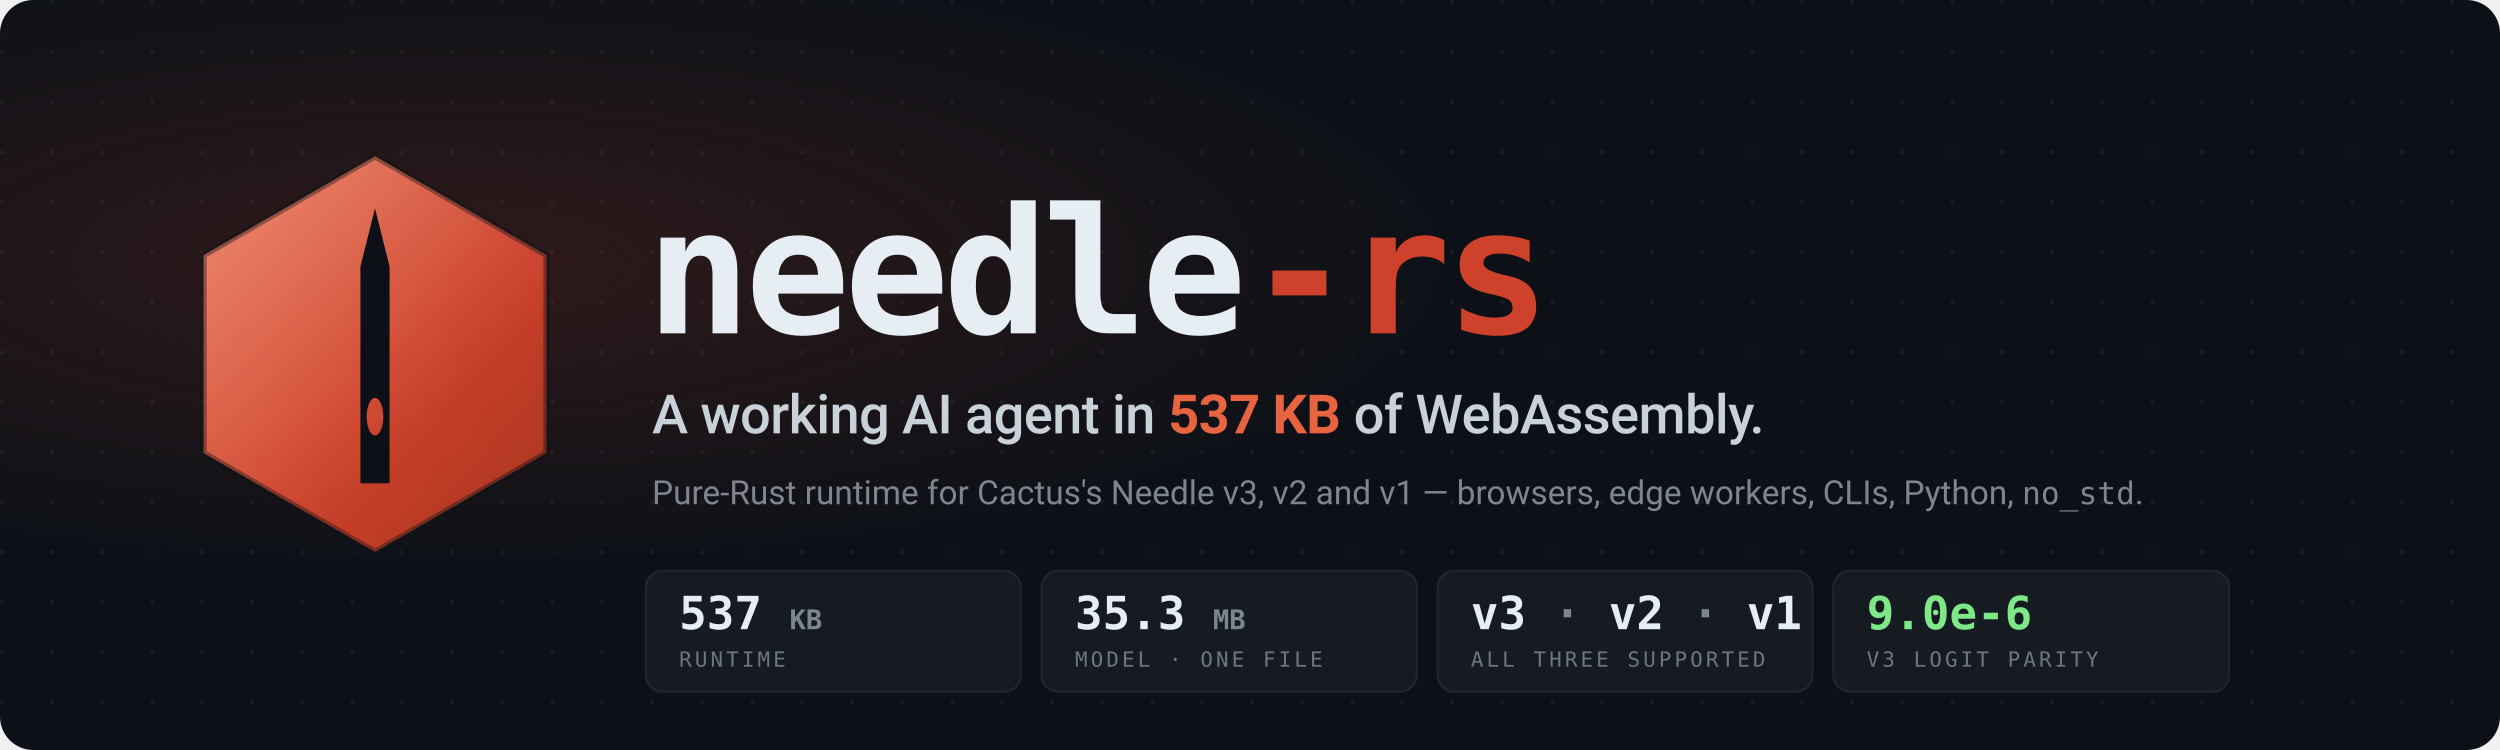
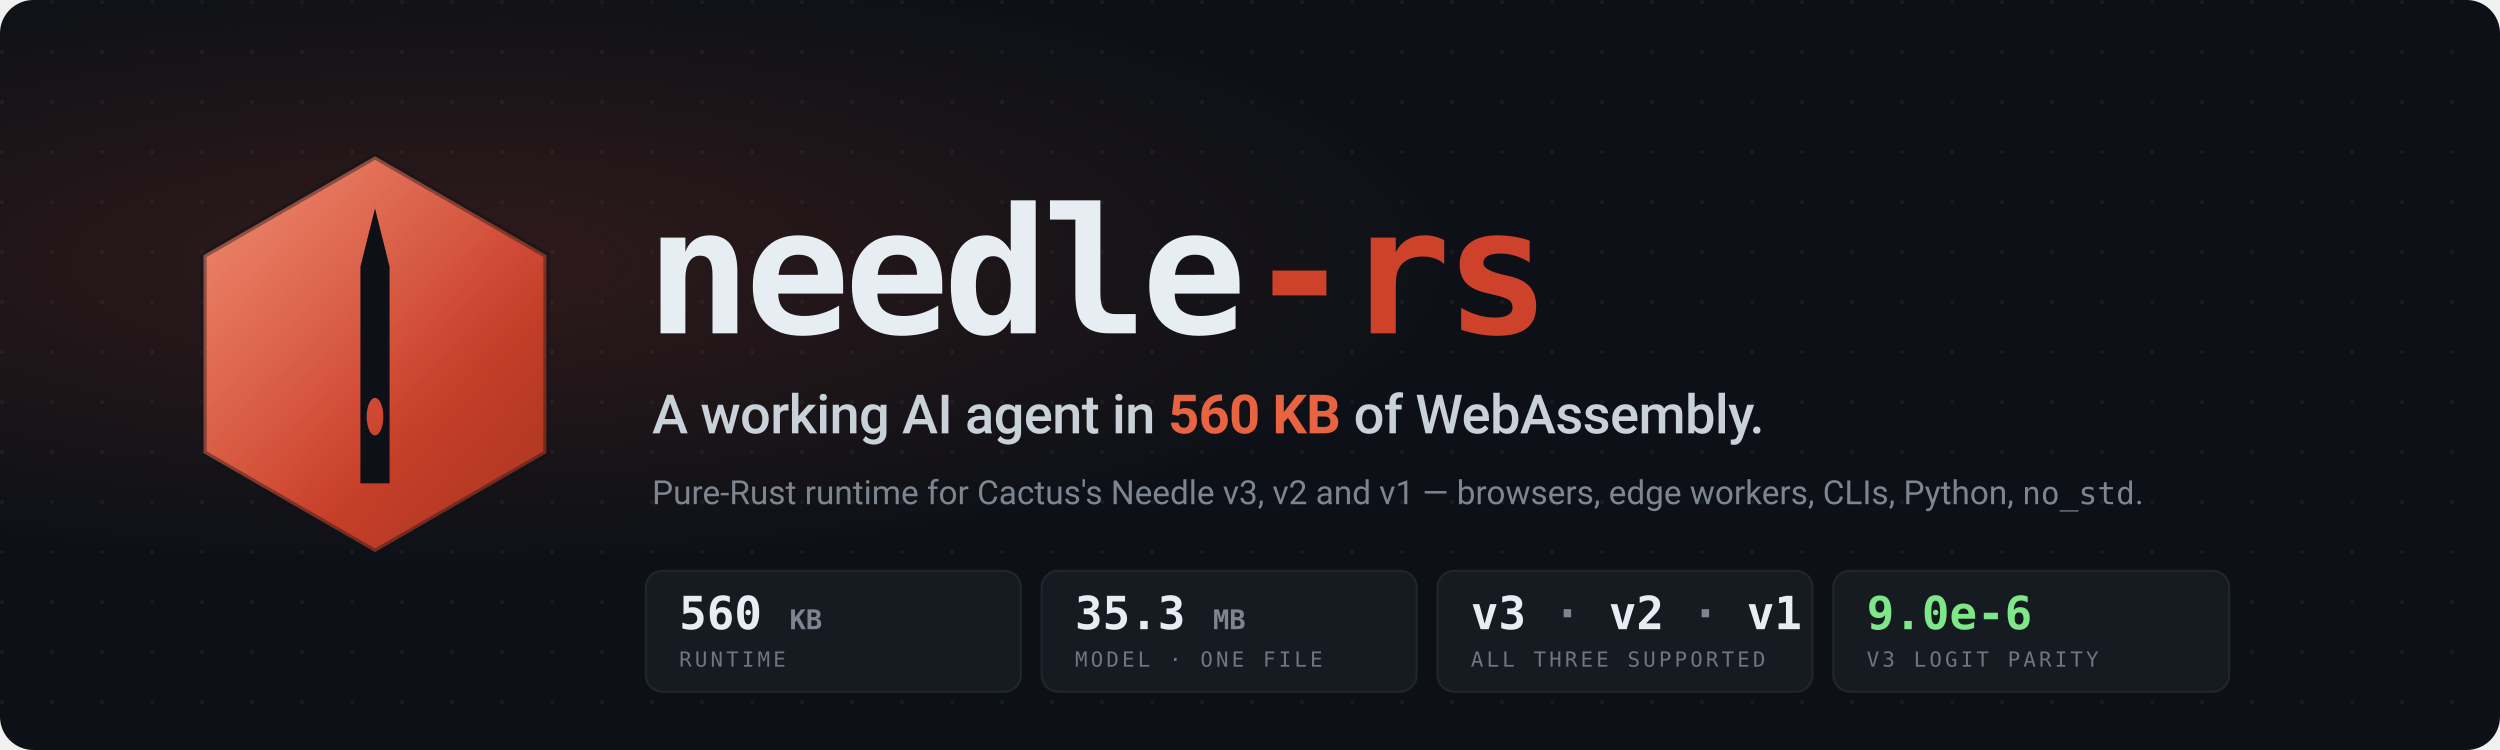
- <svg xmlns="http://www.w3.org/2000/svg" viewBox="0 0 1200 360" width="1200" height="360" role="img" aria-label="needle-rs — a working AI agent in 537 KB of WebAssembly, supporting Needle v1, v2 and v3">
+ <svg xmlns="http://www.w3.org/2000/svg" viewBox="0 0 1200 360" width="1200" height="360" role="img" aria-label="needle-rs — a working AI agent in 560 KB of WebAssembly, supporting Needle v1, v2 and v3">
  <defs>
    <linearGradient id="hexGrad" x1="0%" y1="0%" x2="100%" y2="100%">
      <stop offset="0%" stop-color="#E8633F" />
      <stop offset="55%" stop-color="#CE422B" />
      <stop offset="100%" stop-color="#A8341F" />
    </linearGradient>
    <linearGradient id="hexShine" x1="25%" y1="0%" x2="75%" y2="60%">
      <stop offset="0%" stop-color="#FFFFFF" stop-opacity="0.22" />
      <stop offset="100%" stop-color="#FFFFFF" stop-opacity="0" />
    </linearGradient>
    <radialGradient id="bgGlow" cx="18%" cy="35%" r="40%">
      <stop offset="0%" stop-color="#CE422B" stop-opacity="0.18" />
      <stop offset="100%" stop-color="#CE422B" stop-opacity="0" />
    </radialGradient>
    <pattern id="dotGrid" x="0" y="0" width="24" height="24" patternUnits="userSpaceOnUse">
      <circle cx="1" cy="1" r="1" fill="#21262D" />
    </pattern>
    <mask id="needleEye">
      <rect width="100%" height="100%" fill="white" />
      <ellipse cx="180" cy="200" rx="4" ry="9" fill="black" />
    </mask>
  </defs>
  <rect width="1200" height="360" rx="16" fill="#0D1117" />
  <rect width="1200" height="360" rx="16" fill="url(#dotGrid)" opacity="0.5" />
  <rect width="1200" height="360" rx="16" fill="url(#bgGlow)" />
  <polygon points="180,75 262.3,122.5 262.3,217.5 180,265 97.7,217.5 97.7,122.5" fill="url(#hexGrad)" />
  <polygon points="180,75 262.3,122.5 262.3,217.5 180,265 97.7,217.5 97.7,122.5" fill="url(#hexShine)" />
  <polygon points="180,75 262.3,122.5 262.3,217.5 180,265 97.7,217.5 97.7,122.5" fill="none" stroke="#0D1117" stroke-width="3" stroke-linejoin="round" opacity="0.4" />
  <path d="M 180 100 L 173 128 L 173 232 L 187 232 L 187 128 Z" fill="#0D1117" mask="url(#needleEye)" />
  <text x="310" y="160" font-family="ui-monospace, 'JetBrains Mono', 'Fira Code', 'SF Mono', Menlo, Consolas, monospace" font-size="84" font-weight="700" letter-spacing="-3" fill="#E6EDF3">needle<tspan fill="#CE422B">-rs</tspan>
  </text>
-   <text x="313" y="208" font-family="ui-sans-serif, system-ui, -apple-system, 'Segoe UI', Roboto, sans-serif" font-size="26" font-weight="500" fill="#C9D1D9" letter-spacing="-0.3">A working AI agent in <tspan fill="#E8633F" font-weight="600">537 KB</tspan> of WebAssembly.</text>
+   <text x="313" y="208" font-family="ui-sans-serif, system-ui, -apple-system, 'Segoe UI', Roboto, sans-serif" font-size="26" font-weight="500" fill="#C9D1D9" letter-spacing="-0.3">A working AI agent in <tspan fill="#E8633F" font-weight="600">560 KB</tspan> of WebAssembly.</text>
  <text x="313" y="242" font-family="ui-sans-serif, system-ui, -apple-system, 'Segoe UI', Roboto, sans-serif" font-size="16" font-weight="400" fill="#7D8590">Pure-Rust runtime for Cactus's Needle v3, v2 and v1 — browsers, edge workers, CLIs, Python, <tspan font-family="ui-monospace, monospace" font-size="15">no_std</tspan>.</text>
  <g transform="translate(310, 274)">
    <rect width="180" height="58" rx="8" fill="#161B22" stroke="#21262D" stroke-width="1" />
-     <text x="16" y="28" font-family="ui-monospace, 'JetBrains Mono', monospace" font-size="22" font-weight="600" fill="#E6EDF3">537 <tspan font-size="13" fill="#7D8590">KB</tspan>
+     <text x="16" y="28" font-family="ui-monospace, 'JetBrains Mono', monospace" font-size="22" font-weight="600" fill="#E6EDF3">560 <tspan font-size="13" fill="#7D8590">KB</tspan>
    </text>
    <text x="16" y="46" font-family="ui-monospace, monospace" font-size="10" font-weight="500" fill="#6E7681" letter-spacing="1.5">RUNTIME</text>
  </g>
  <g transform="translate(500, 274)">
    <rect width="180" height="58" rx="8" fill="#161B22" stroke="#21262D" stroke-width="1" />
    <text x="16" y="28" font-family="ui-monospace, monospace" font-size="22" font-weight="600" fill="#E6EDF3">35.3 <tspan font-size="13" fill="#7D8590">MB</tspan>
    </text>
    <text x="16" y="46" font-family="ui-monospace, monospace" font-size="10" font-weight="500" fill="#6E7681" letter-spacing="1.5">MODEL · ONE FILE</text>
  </g>
  <g transform="translate(690, 274)">
    <rect width="180" height="58" rx="8" fill="#161B22" stroke="#21262D" stroke-width="1" />
    <text x="16" y="28" font-family="ui-monospace, monospace" font-size="22" font-weight="600" fill="#E6EDF3">v3 <tspan fill="#7D8590">·</tspan> v2 <tspan fill="#7D8590">·</tspan> v1</text>
    <text x="16" y="46" font-family="ui-monospace, monospace" font-size="10" font-weight="500" fill="#6E7681" letter-spacing="1.5">ALL THREE SUPPORTED</text>
  </g>
  <g transform="translate(880, 274)">
    <rect width="190" height="58" rx="8" fill="#161B22" stroke="#21262D" stroke-width="1" />
    <text x="16" y="28" font-family="ui-monospace, monospace" font-size="22" font-weight="600" fill="#7EE787">9.0e-6</text>
    <text x="16" y="46" font-family="ui-monospace, monospace" font-size="10" font-weight="500" fill="#6E7681" letter-spacing="1.5">V3 LOGIT PARITY</text>
  </g>
</svg>
